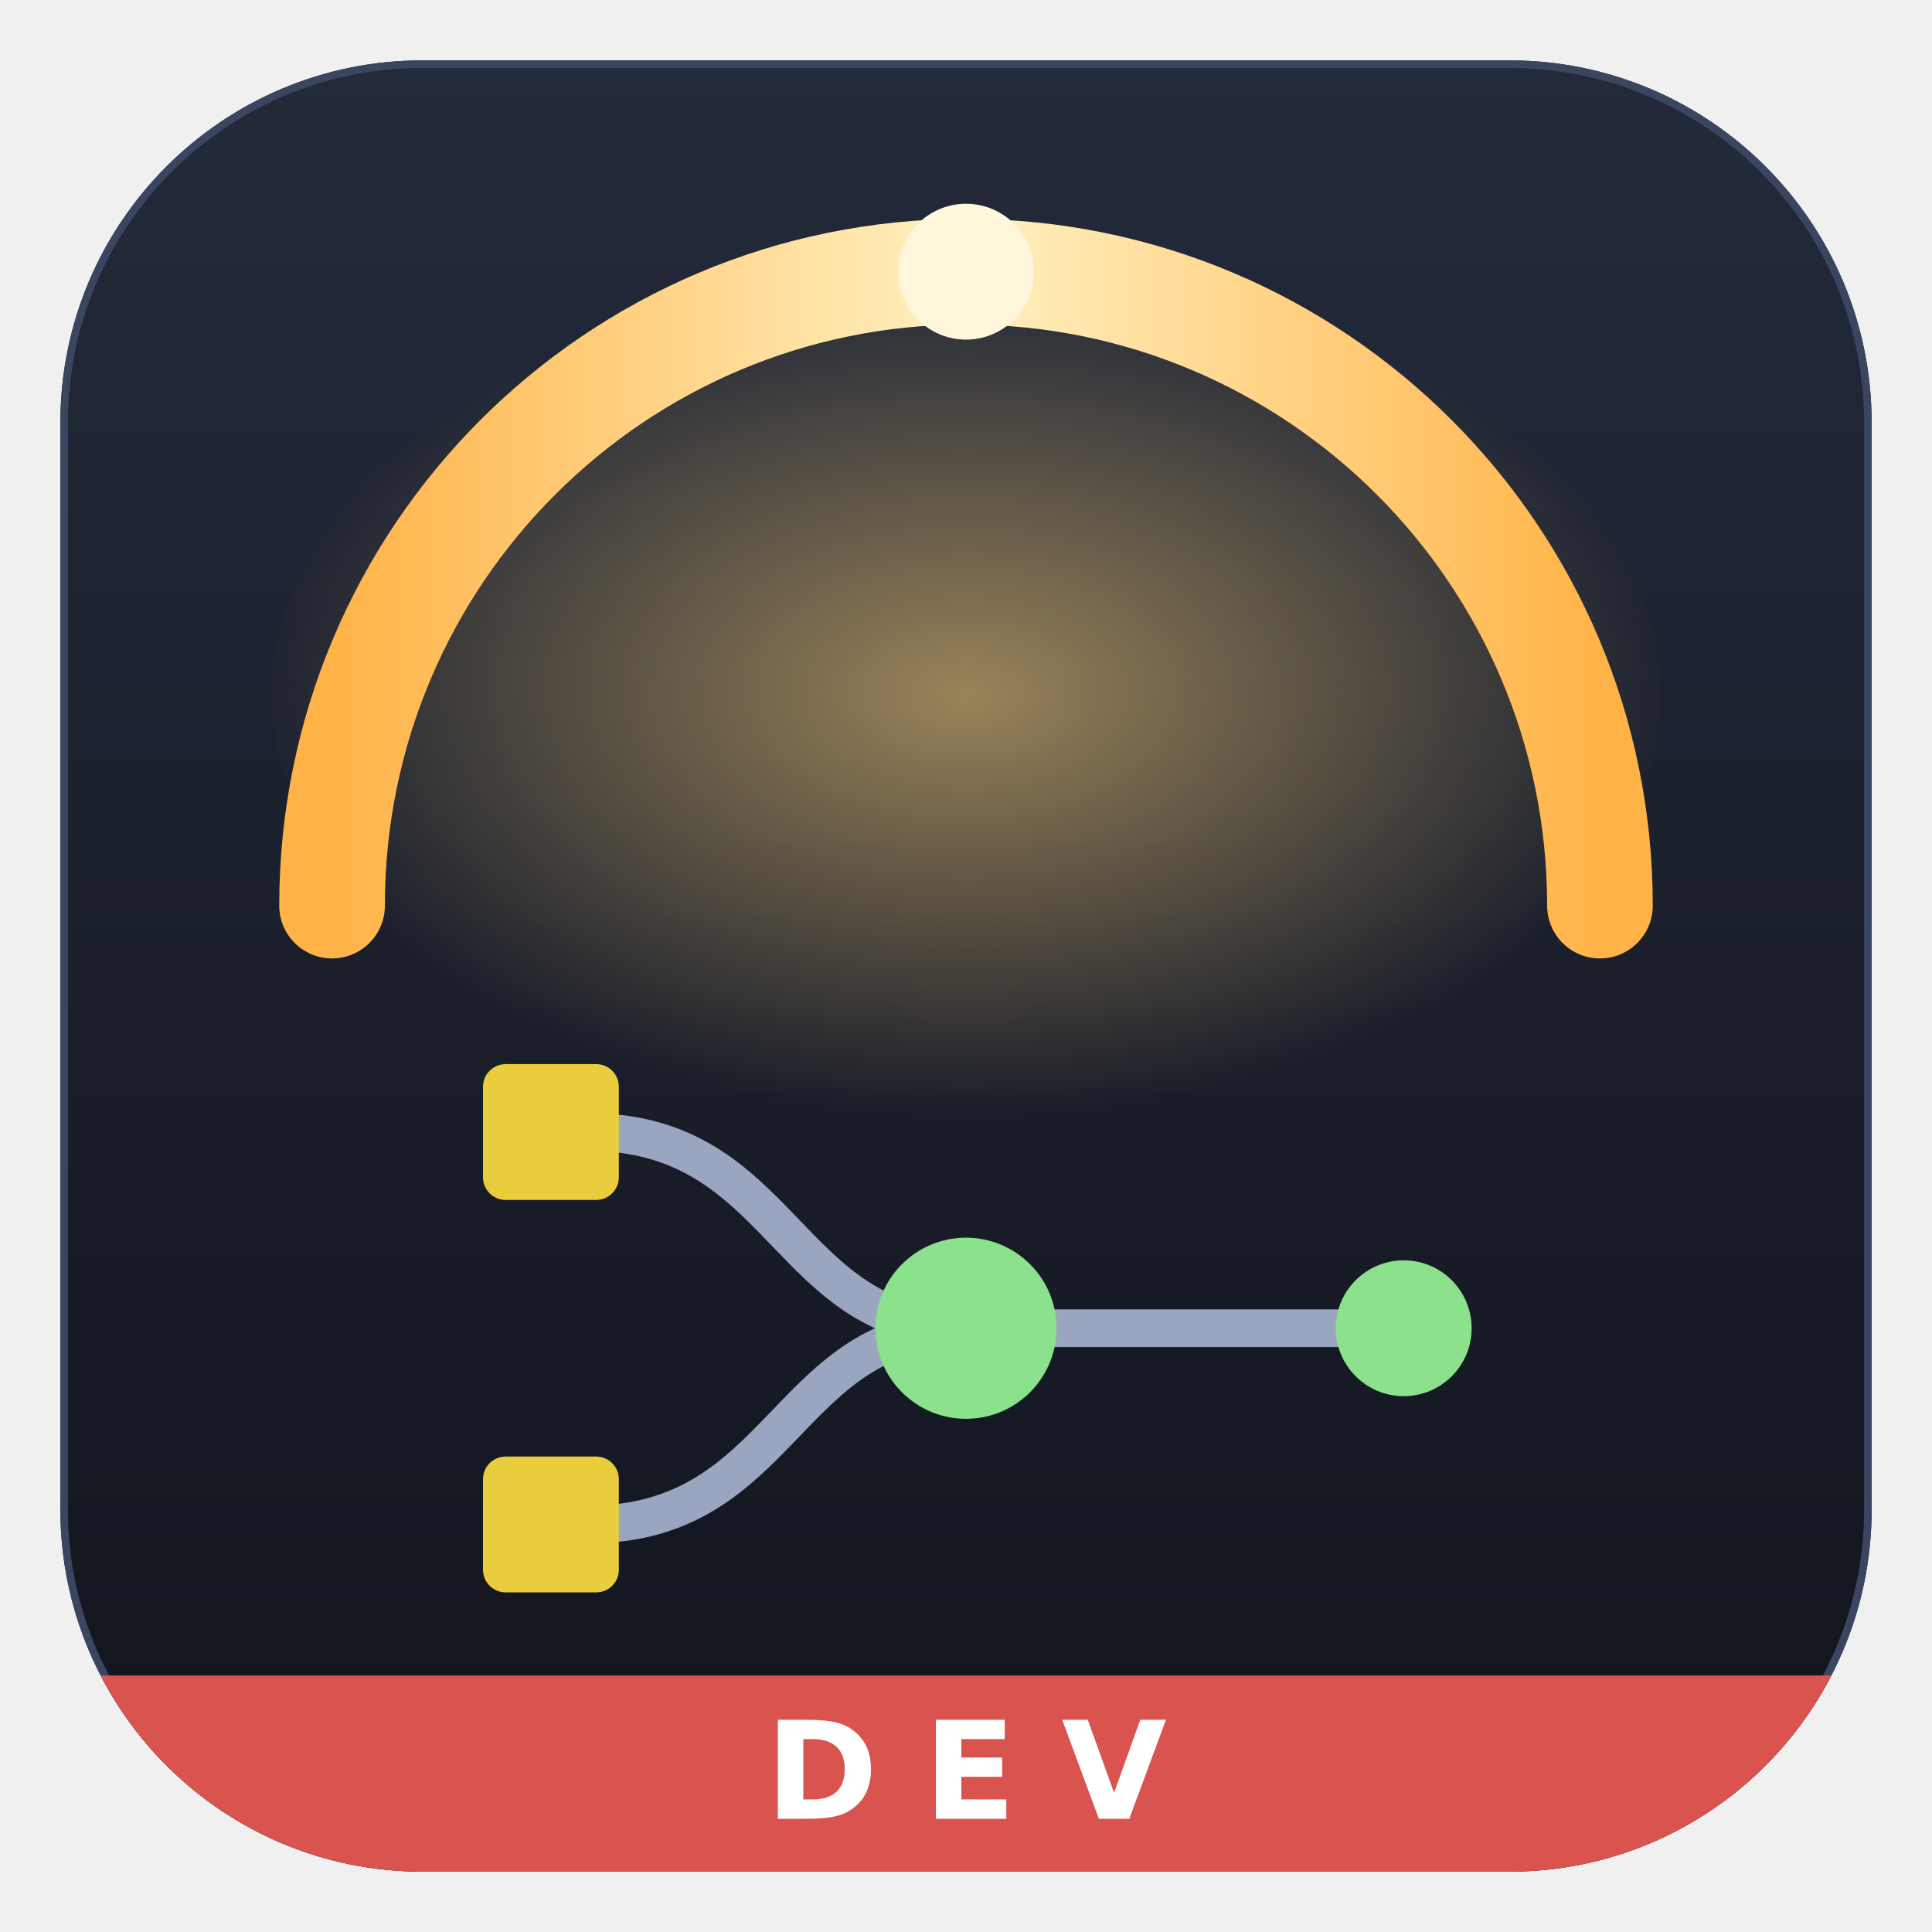
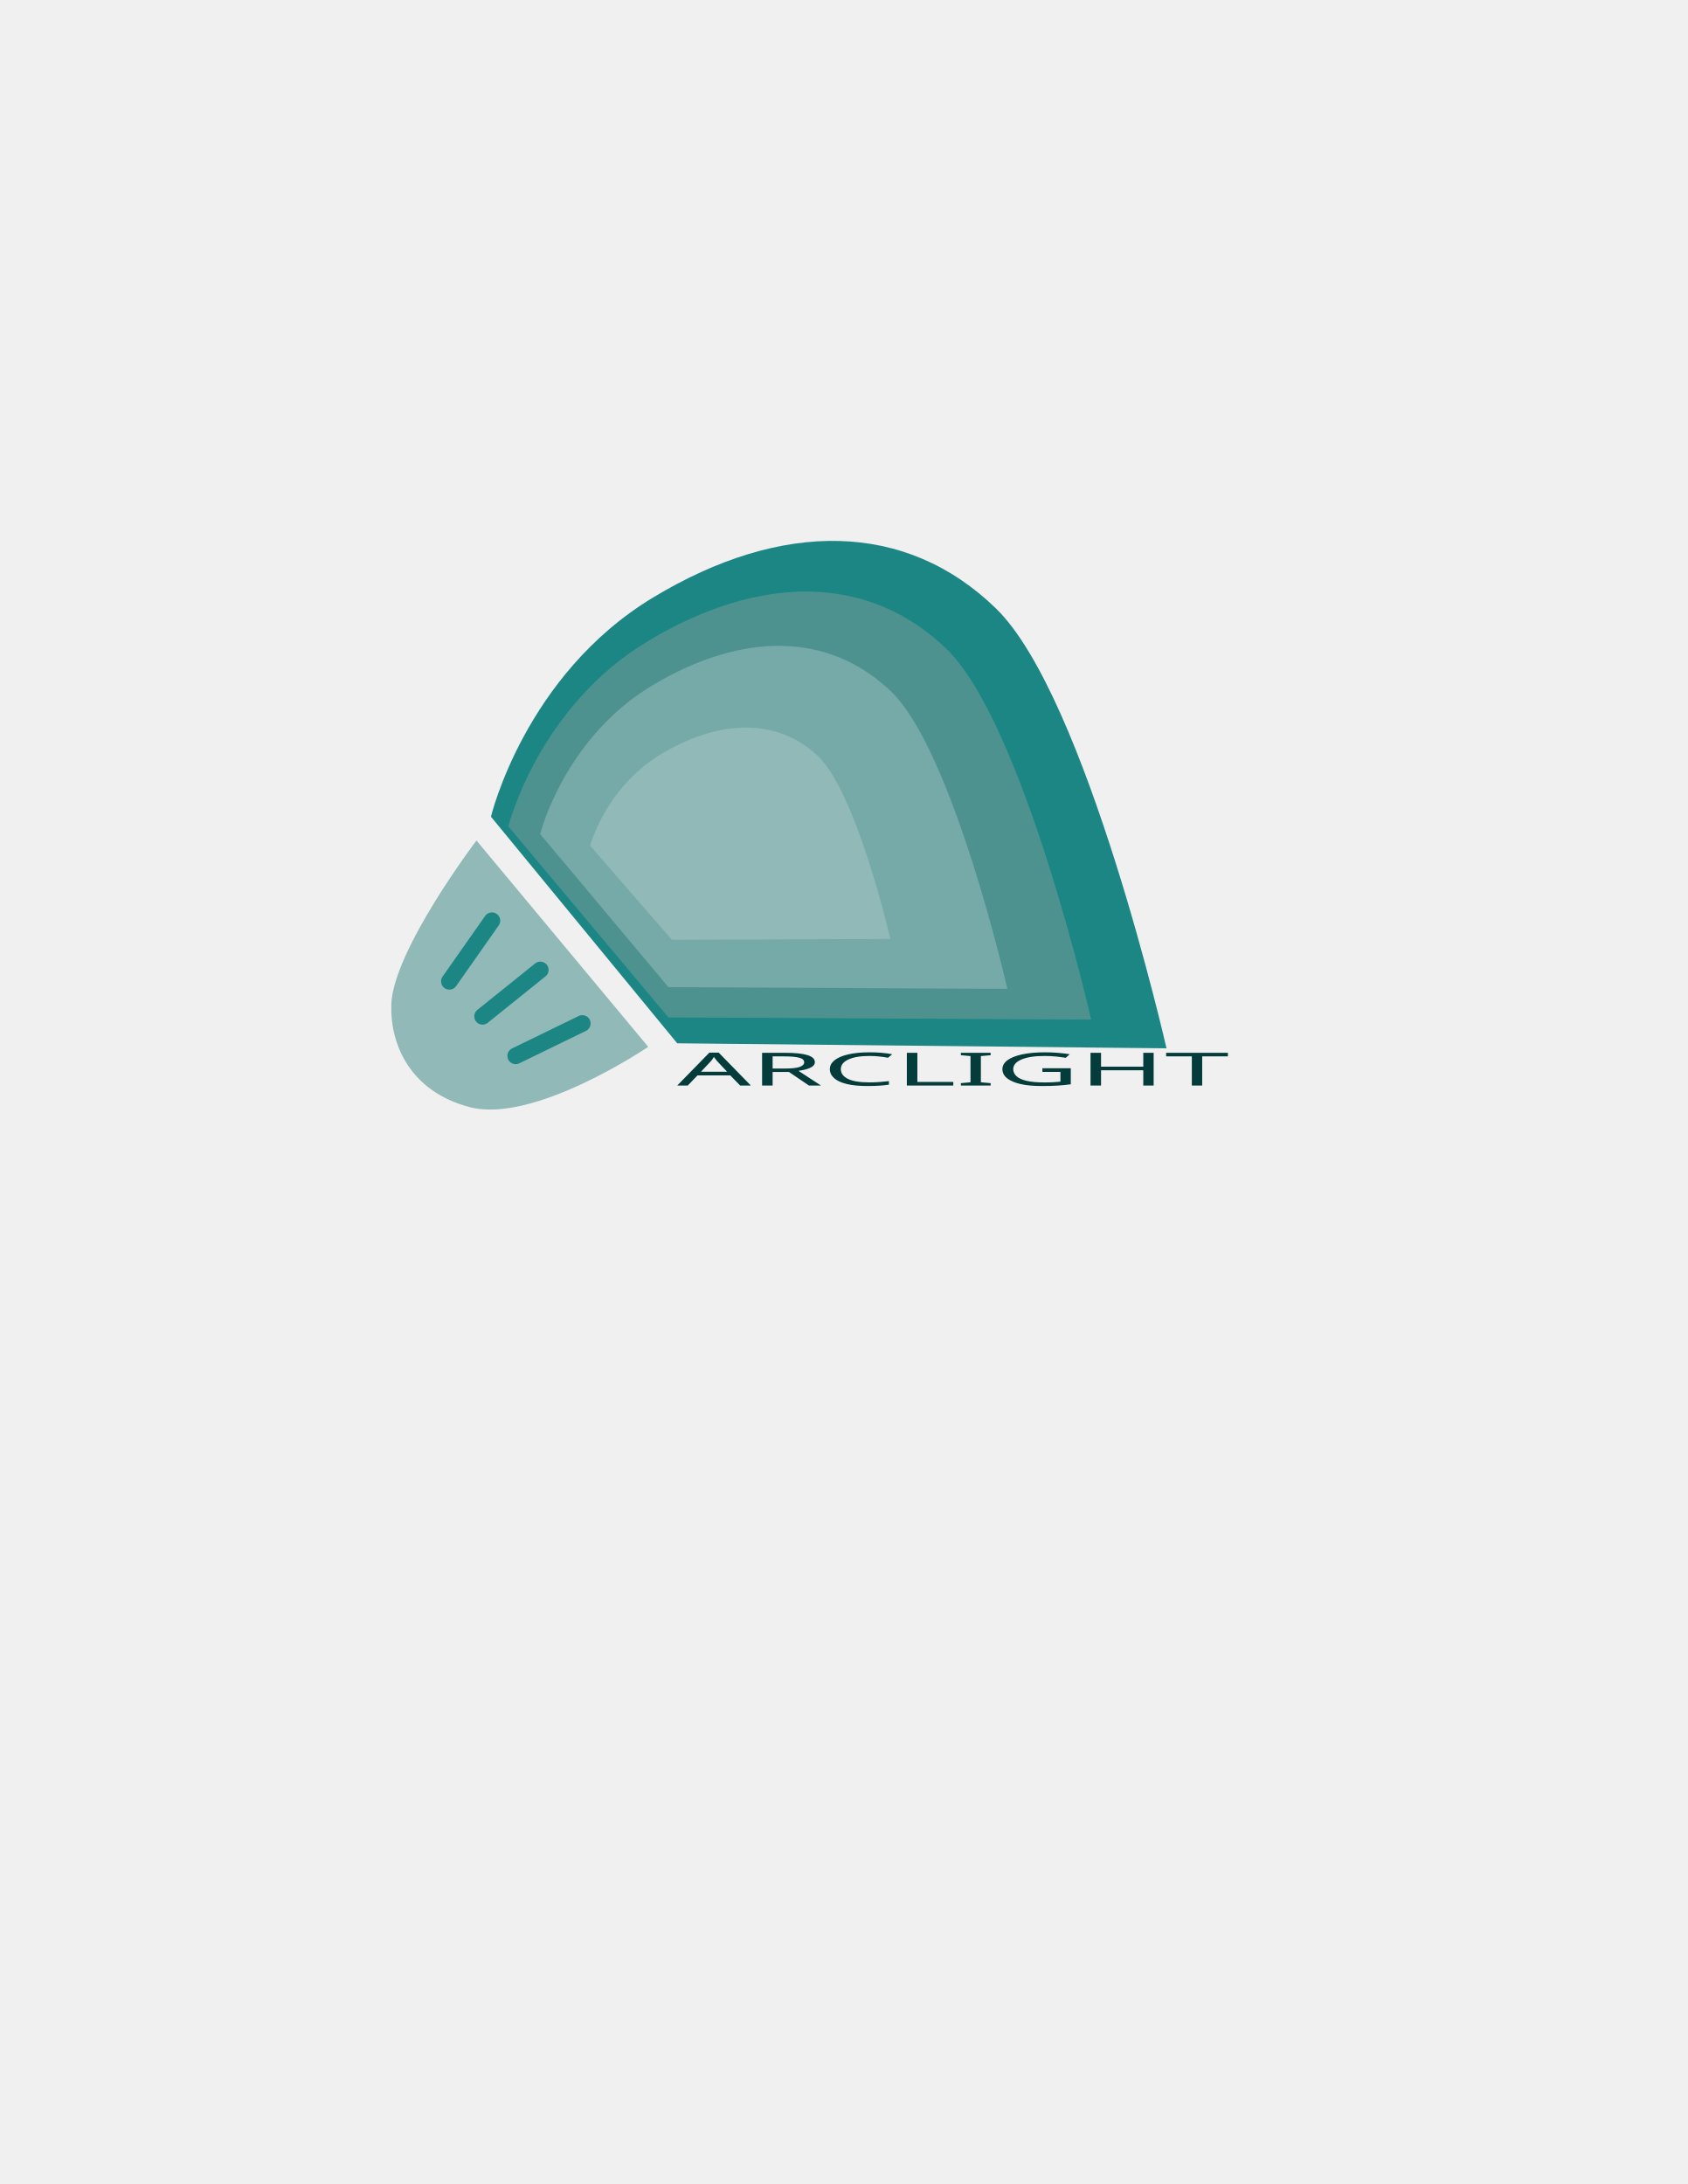
- <svg xmlns="http://www.w3.org/2000/svg" width="256" height="256" viewBox="0 0 256 256">
+ <svg xmlns="http://www.w3.org/2000/svg" viewBox="0 0 612 792">
  <defs>
-     <linearGradient id="bg" x1="0" y1="0" x2="0" y2="1">
-       <stop offset="0" stop-color="#232a3a" />
-       <stop offset="1" stop-color="#11141c" />
-     </linearGradient>
-     <linearGradient id="arc" x1="0" y1="0" x2="1" y2="0">
-       <stop offset="0" stop-color="#ffb347" />
-       <stop offset="0.5" stop-color="#fff1c2" />
-       <stop offset="1" stop-color="#ffb347" />
-     </linearGradient>
-     <radialGradient id="glow" cx="0.5" cy="0.5" r="0.5">
-       <stop offset="0" stop-color="#ffd27a" stop-opacity="0.55" />
-       <stop offset="1" stop-color="#ffd27a" stop-opacity="0" />
-     </radialGradient>
-     <clipPath id="tile">
-       <rect x="8" y="8" width="240" height="240" rx="48" />
-     </clipPath>
+     <style>
+       .cls-1{fill:#1b8684}
+       .cls-2{fill:#4e9290}
+       .cls-3{fill:#75aaa9}
+       .cls-4{fill:#90b9b8}
+       .cls-5{fill:none;stroke:#1b8684;stroke-width:6;stroke-linecap:round;stroke-linejoin:bevel}
+       .cls-6{font-family:'Source Sans 3', sans-serif;font-size:12;fill:#033c3a}
+     </style>
  </defs>
-   <rect x="8" y="8" width="240" height="240" rx="48" fill="url(#bg)" />
-   <rect x="8.5" y="8.5" width="239" height="239" rx="47.5" fill="none" stroke="#3a4560" stroke-width="1" />
-   <ellipse cx="128" cy="92" rx="92" ry="56" fill="url(#glow)" />
-   <path d="M 44 120 A 84 84 0 0 1 212 120" fill="none" stroke="url(#arc)" stroke-width="14" stroke-linecap="round" />
-   <circle cx="128" cy="36" r="9" fill="#fff6dc" />
-   <path d="M 78 150 C 104 150, 104 176, 128 176 M 78 202 C 104 202, 104 176, 128 176 M 128 176 L 182 176" fill="none" stroke="#9aa6c0" stroke-width="5" stroke-linecap="round" />
-   <rect x="64" y="141" width="18" height="18" rx="3" fill="#e9cd3c" />
-   <rect x="64" y="193" width="18" height="18" rx="3" fill="#e9cd3c" />
-   <circle cx="128" cy="176" r="12" fill="#8ce18c" />
-   <circle cx="186" cy="176" r="9" fill="#8ce18c" />
-   <rect x="8" y="222" width="240" height="26" fill="#d9534f" clip-path="url(#tile)" />
-   <text x="128" y="241" font-family="DejaVu Sans, Liberation Sans, sans-serif" font-size="18" font-weight="bold" letter-spacing="6" fill="#ffffff" text-anchor="middle">DEV</text>
+   <g id="Layer_1" data-name="Layer 1">
+     <path d="M245.555 378.339 L178.022 296.17 C178.022 296.17 190.239 244.787 236.812 216.67 C283.385 188.552 328.466 188.779 361.226 220.752 C393.985 252.726 422.965 380.158 422.965 380.158 Z" class="cls-1" />
+     <path d="M242.348 368.947 L184.331 299.69 C184.331 299.69 195.103 256.152 235.468 232.162 C275.832 208.171 314.789 208.174 342.965 235.097 C371.141 262.019 395.652 369.745 395.652 369.745 Z" class="cls-2" />
+     <path d="M242.365 357.968 L195.86 302.471 C195.86 302.471 204.499 267.582 236.859 248.354 C269.22 229.126 300.45 229.125 323.036 250.698 C345.621 272.271 365.263 358.597 365.263 358.597 Z" class="cls-3" />
+     <path d="M243.621 340.82 L213.962 306.662 C213.962 306.662 219.729 284.972 240.696 272.861 C261.663 260.751 281.792 260.573 296.227 273.825 C310.662 287.078 322.831 340.511 322.831 340.511 Z" class="cls-4" />
+     <path d="M427.407 355.642" class="cls-1" />
+     <g>
+     </g>
+     <path d="M236.066 380.842 L235.046 379.616 C235.046 379.616 193.77 407.628 170.347 401.494 C148.901 395.878 141.472 379.051 141.886 364.362 C142.438 344.774 172.762 304.8 172.762 304.8 Z" class="cls-4" />
+     <path d="M162.93 355.873 L178.371 333.873" class="cls-5" />
+     <path d="M174.967 368.567 L195.914 351.725" class="cls-5" />
+     <path d="M186.978 382.901 L211.145 371.138" class="cls-5" />
+     <text transform="matrix(3.488 0 0 1.387 245.555 393.66)" x="0" y="0" xml:space="preserve" class="cls-6">
+       <tspan x="0" y="0">ARCLIGHT</tspan>
+     </text>
+   </g>
</svg>
